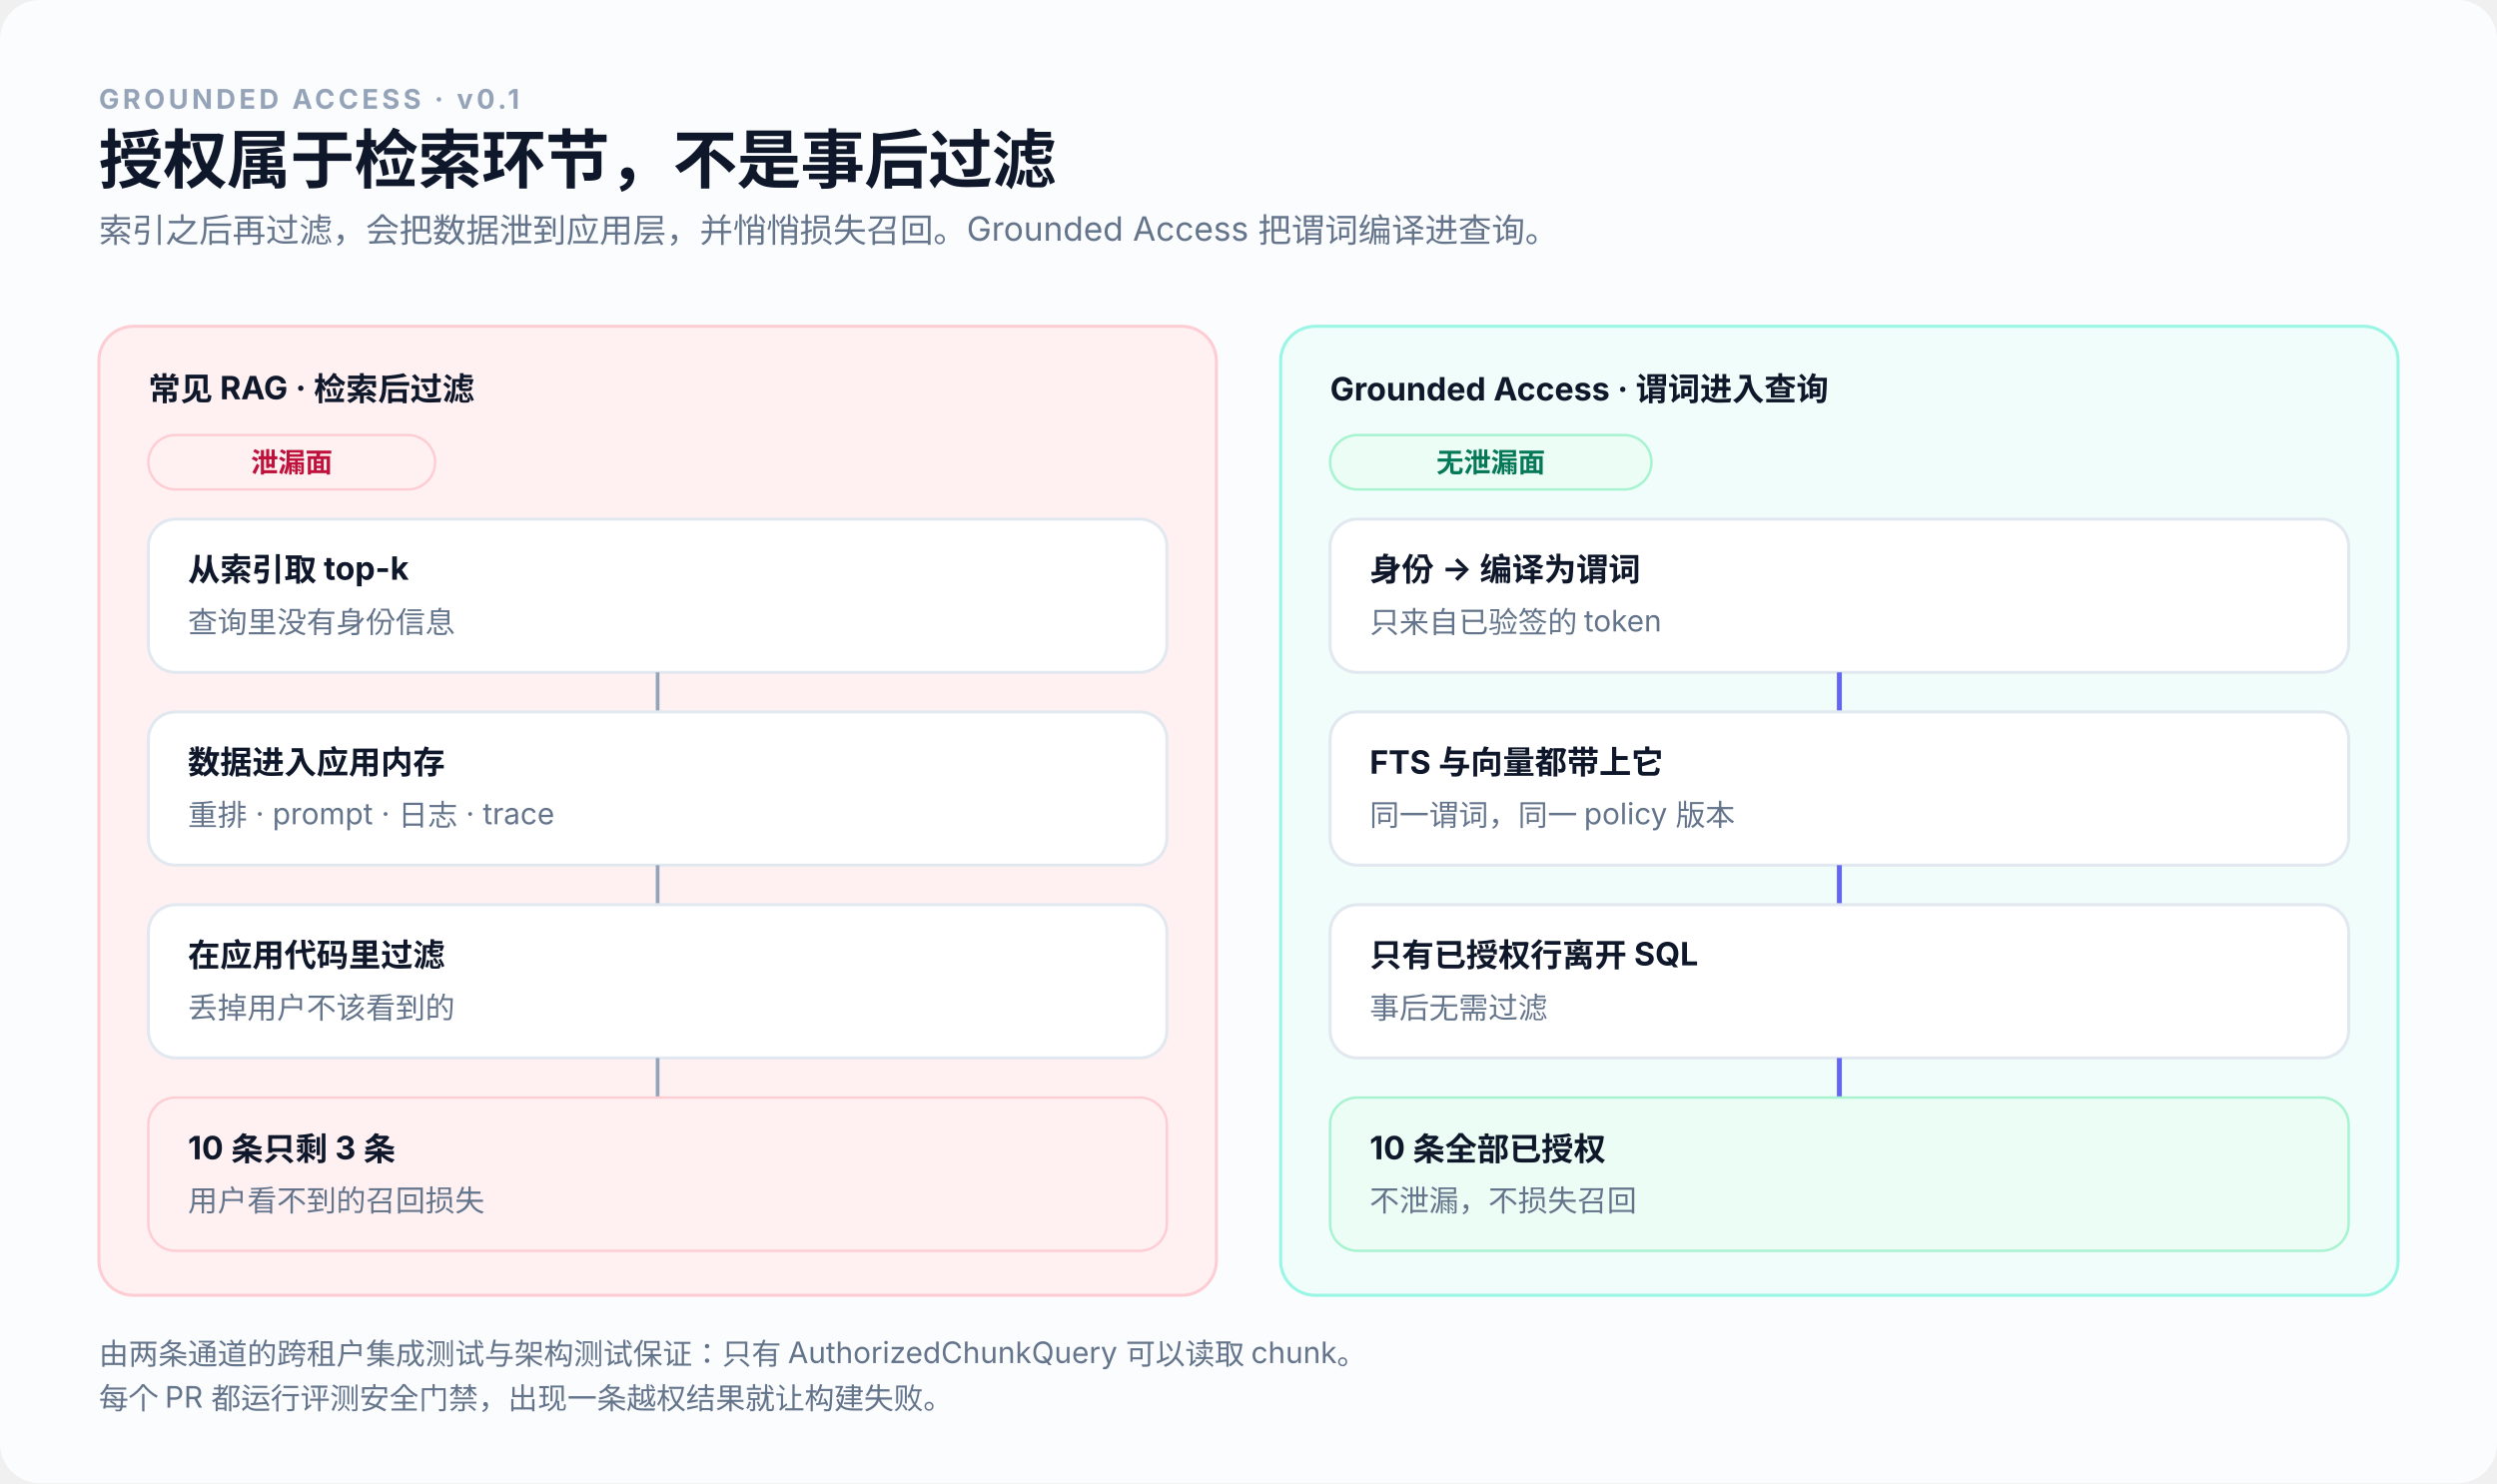
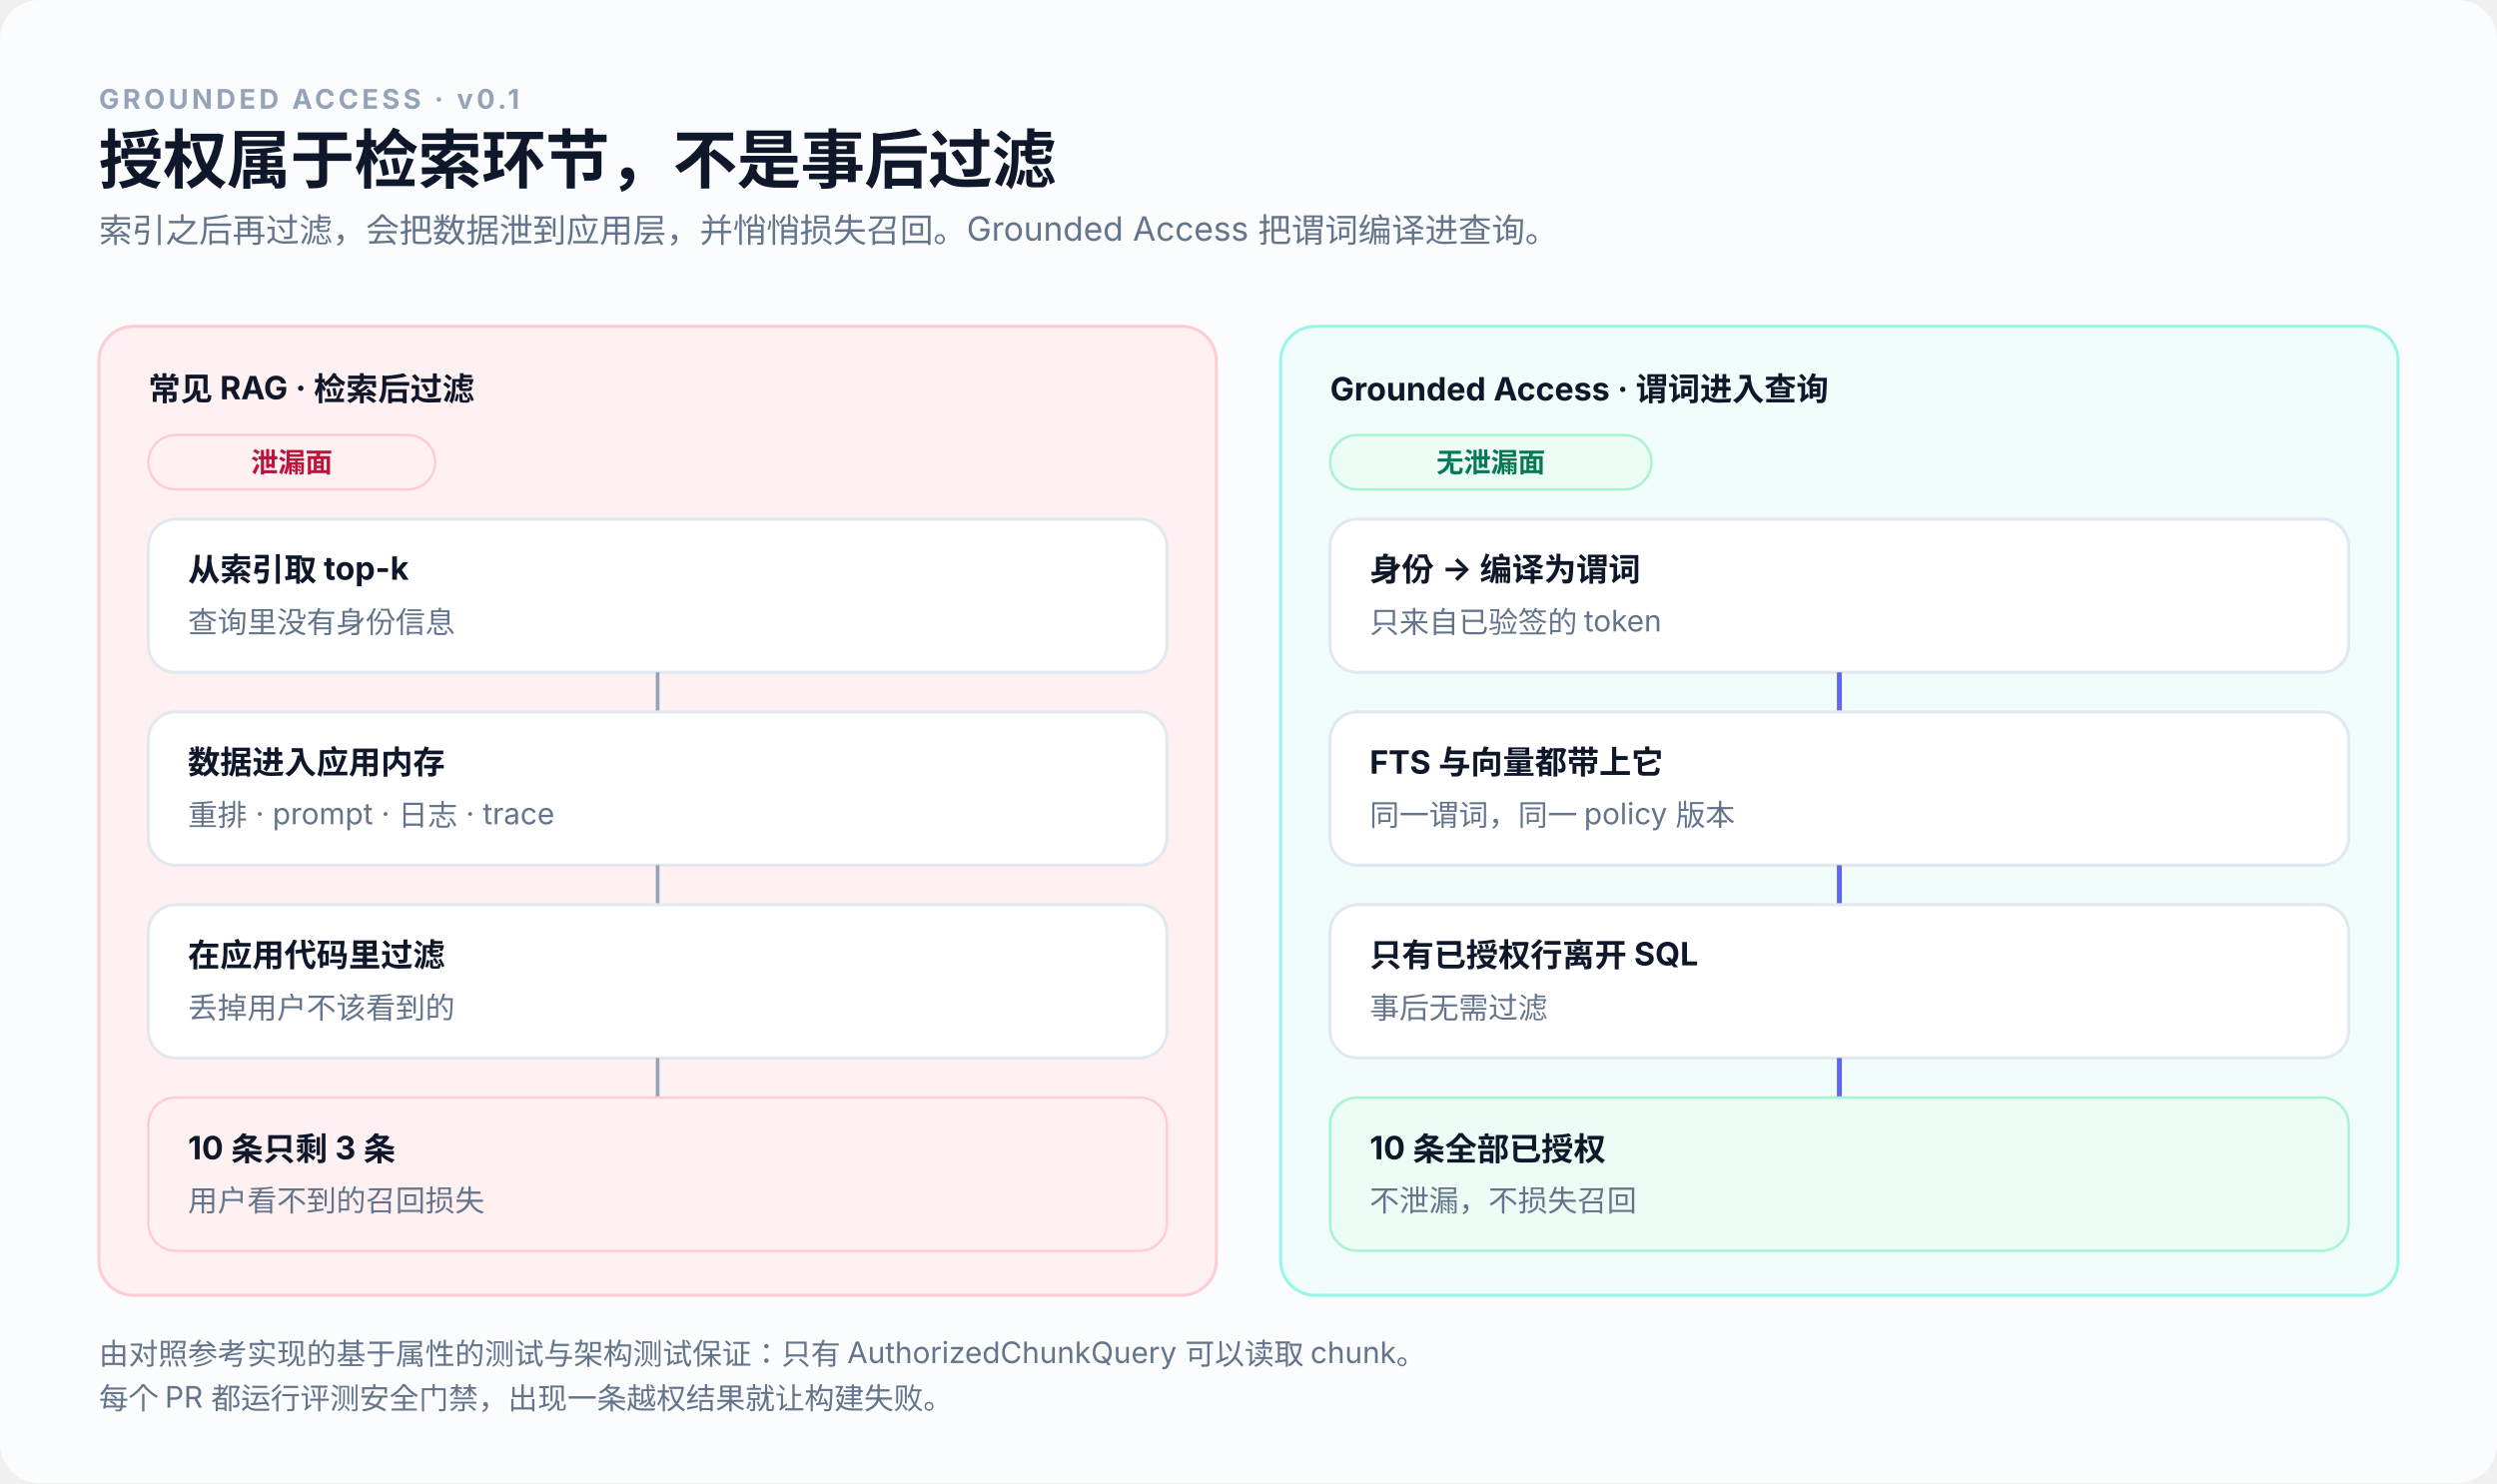
<svg xmlns="http://www.w3.org/2000/svg" viewBox="0 0 1010 600" width="1010" height="600" role="img" aria-labelledby="ttl dsc" style="max-width:100%;height:auto">
  <defs>
    <marker id="ar" viewBox="0 0 10 10" refX="9" refY="5" markerWidth="7" markerHeight="7" orient="auto-start-reverse">
      <path class="mk" d="M0 0 L10 5 L0 10 z" />
    </marker>
    <marker id="ar-s" viewBox="0 0 10 10" refX="9" refY="5" markerWidth="7" markerHeight="7" orient="auto-start-reverse">
      <path class="mk-s" d="M0 0 L10 5 L0 10 z" />
    </marker>
  </defs>
  <style>
    text{font-family:-apple-system,BlinkMacSystemFont,"Segoe UI","PingFang SC","Hiragino Sans GB","Microsoft YaHei",Inter,Roboto,sans-serif}
    .bg{fill:#FBFCFE}
    .title{font-size:26px;font-weight:700;fill:#0F172A;letter-spacing:-.2px}
    .sub{font-size:13.5px;font-weight:400;fill:#64748B}
    .kicker{font-size:11px;font-weight:700;fill:#94A3B8;letter-spacing:1.4px}
    .lbl{font-size:15px;font-weight:650;fill:#0F172A}
    .lbl-sm{font-size:13px;font-weight:650;fill:#0F172A}
    .txt{font-size:12px;font-weight:400;fill:#64748B}
    .mono{font-family:ui-monospace,SFMono-Regular,Menlo,Consolas,monospace;font-size:11.5px;font-weight:500;fill:#334155}
    .edgelbl{font-size:11px;font-weight:500;fill:#94A3B8}
    .card{fill:#FFFFFF;stroke:#E2E8F0;stroke-width:1.25}
    .group{fill:#F8FAFC;stroke:#E2E8F0;stroke-width:1.25}
    .blue{fill:#EFF6FF;stroke:#BFDBFE;stroke-width:1.25}
    .teal{fill:#F0FDFA;stroke:#99F6E4;stroke-width:1.25}
    .violet{fill:#F5F3FF;stroke:#DDD6FE;stroke-width:1.25}
    .amber{fill:#FFFBEB;stroke:#FDE68A;stroke-width:1.25}
    .rose{fill:#FFF1F2;stroke:#FECDD3;stroke-width:1.25}
    .planned{fill:#FFFFFF;stroke:#CBD5E1;stroke-width:1.25;stroke-dasharray:5 4}
    .edge{stroke:#94A3B8;stroke-width:1.5;fill:none}
    .edge-strong{stroke:#6366F1;stroke-width:2;fill:none}
    .mk{fill:#94A3B8}
    .mk-s{fill:#6366F1}
    .pill{fill:#EEF2FF;stroke:#C7D2FE;stroke-width:1}
    .pill-ok{fill:#ECFDF5;stroke:#A7F3D0;stroke-width:1}
    .pill-bad{fill:#FFF1F2;stroke:#FECDD3;stroke-width:1}
    .pill-txt{font-size:11px;font-weight:650;fill:#4338CA}
    .pill-txt-ok{font-size:11px;font-weight:650;fill:#047857}
    .pill-txt-bad{font-size:11px;font-weight:650;fill:#BE123C}
  </style>
  <rect class="bg" x="0" y="0" width="1010" height="600" rx="16" />
  <text class="kicker" x="40" y="44">GROUNDED ACCESS · v0.1</text>
  <text class="title" x="40" y="74">授权属于检索环节，不是事后过滤</text>
  <text class="sub" x="40" y="98">索引之后再过滤，会把数据泄到应用层，并悄悄损失召回。Grounded Access 把谓词编译进查询。</text>
  <rect class="rose" x="40" y="132" width="452" height="392" rx="14" />
  <text class="lbl-sm" x="60" y="162">常见 RAG · 检索后过滤</text>
  <rect class="pill-bad" x="60" y="176" width="116" height="22" rx="11" />
  <text class="pill-txt-bad" x="118.0" y="191" text-anchor="middle">泄漏面</text>
  <rect class="card" x="60" y="210" width="412" height="62" rx="11" />
  <text class="lbl-sm" x="76" y="235">从索引取 top-k</text>
  <text class="txt" x="76" y="256">查询里没有身份信息</text>
  <path class="edge" d="M266 272 L266 302" marker-end="url(#ar)" />
  <rect class="card" x="60" y="288" width="412" height="62" rx="11" />
  <text class="lbl-sm" x="76" y="313">数据进入应用内存</text>
  <text class="txt" x="76" y="334">重排 · prompt · 日志 · trace</text>
  <path class="edge" d="M266 350 L266 380" marker-end="url(#ar)" />
  <rect class="card" x="60" y="366" width="412" height="62" rx="11" />
  <text class="lbl-sm" x="76" y="391">在应用代码里过滤</text>
  <text class="txt" x="76" y="412">丢掉用户不该看到的</text>
  <path class="edge" d="M266 428 L266 458" marker-end="url(#ar)" />
  <rect class="pill-bad" x="60" y="444" width="412" height="62" rx="11" />
  <text class="lbl-sm" x="76" y="469">10 条只剩 3 条</text>
  <text class="txt" x="76" y="490">用户看不到的召回损失</text>
  <rect class="teal" x="518" y="132" width="452" height="392" rx="14" />
  <text class="lbl-sm" x="538" y="162">Grounded Access · 谓词进入查询</text>
  <rect class="pill-ok" x="538" y="176" width="130" height="22" rx="11" />
  <text class="pill-txt-ok" x="603.0" y="191" text-anchor="middle">无泄漏面</text>
  <rect class="card" x="538" y="210" width="412" height="62" rx="11" />
  <text class="lbl-sm" x="554" y="235">身份 → 编译为谓词</text>
  <text class="txt" x="554" y="256">只来自已验签的 token</text>
  <path class="edge-strong" d="M744 272 L744 302" marker-end="url(#ar-s)" />
  <rect class="card" x="538" y="288" width="412" height="62" rx="11" />
  <text class="lbl-sm" x="554" y="313">FTS 与向量都带上它</text>
  <text class="txt" x="554" y="334">同一谓词，同一 policy 版本</text>
  <path class="edge-strong" d="M744 350 L744 380" marker-end="url(#ar-s)" />
  <rect class="card" x="538" y="366" width="412" height="62" rx="11" />
  <text class="lbl-sm" x="554" y="391">只有已授权行离开 SQL</text>
  <text class="txt" x="554" y="412">事后无需过滤</text>
  <path class="edge-strong" d="M744 428 L744 458" marker-end="url(#ar-s)" />
  <rect class="pill-ok" x="538" y="444" width="412" height="62" rx="11" />
  <text class="lbl-sm" x="554" y="469">10 条全部已授权</text>
  <text class="txt" x="554" y="490">不泄漏，不损失召回</text>
-   <text class="txt" x="40" y="552">由两条通道的跨租户集成测试与架构测试保证：只有 AuthorizedChunkQuery 可以读取 chunk。</text>
+   <text class="txt" x="40" y="552">由对照参考实现的基于属性的测试与架构测试保证：只有 AuthorizedChunkQuery 可以读取 chunk。</text>
  <text class="txt" x="40" y="570">每个 PR 都运行评测安全门禁，出现一条越权结果就让构建失败。</text>
</svg>
